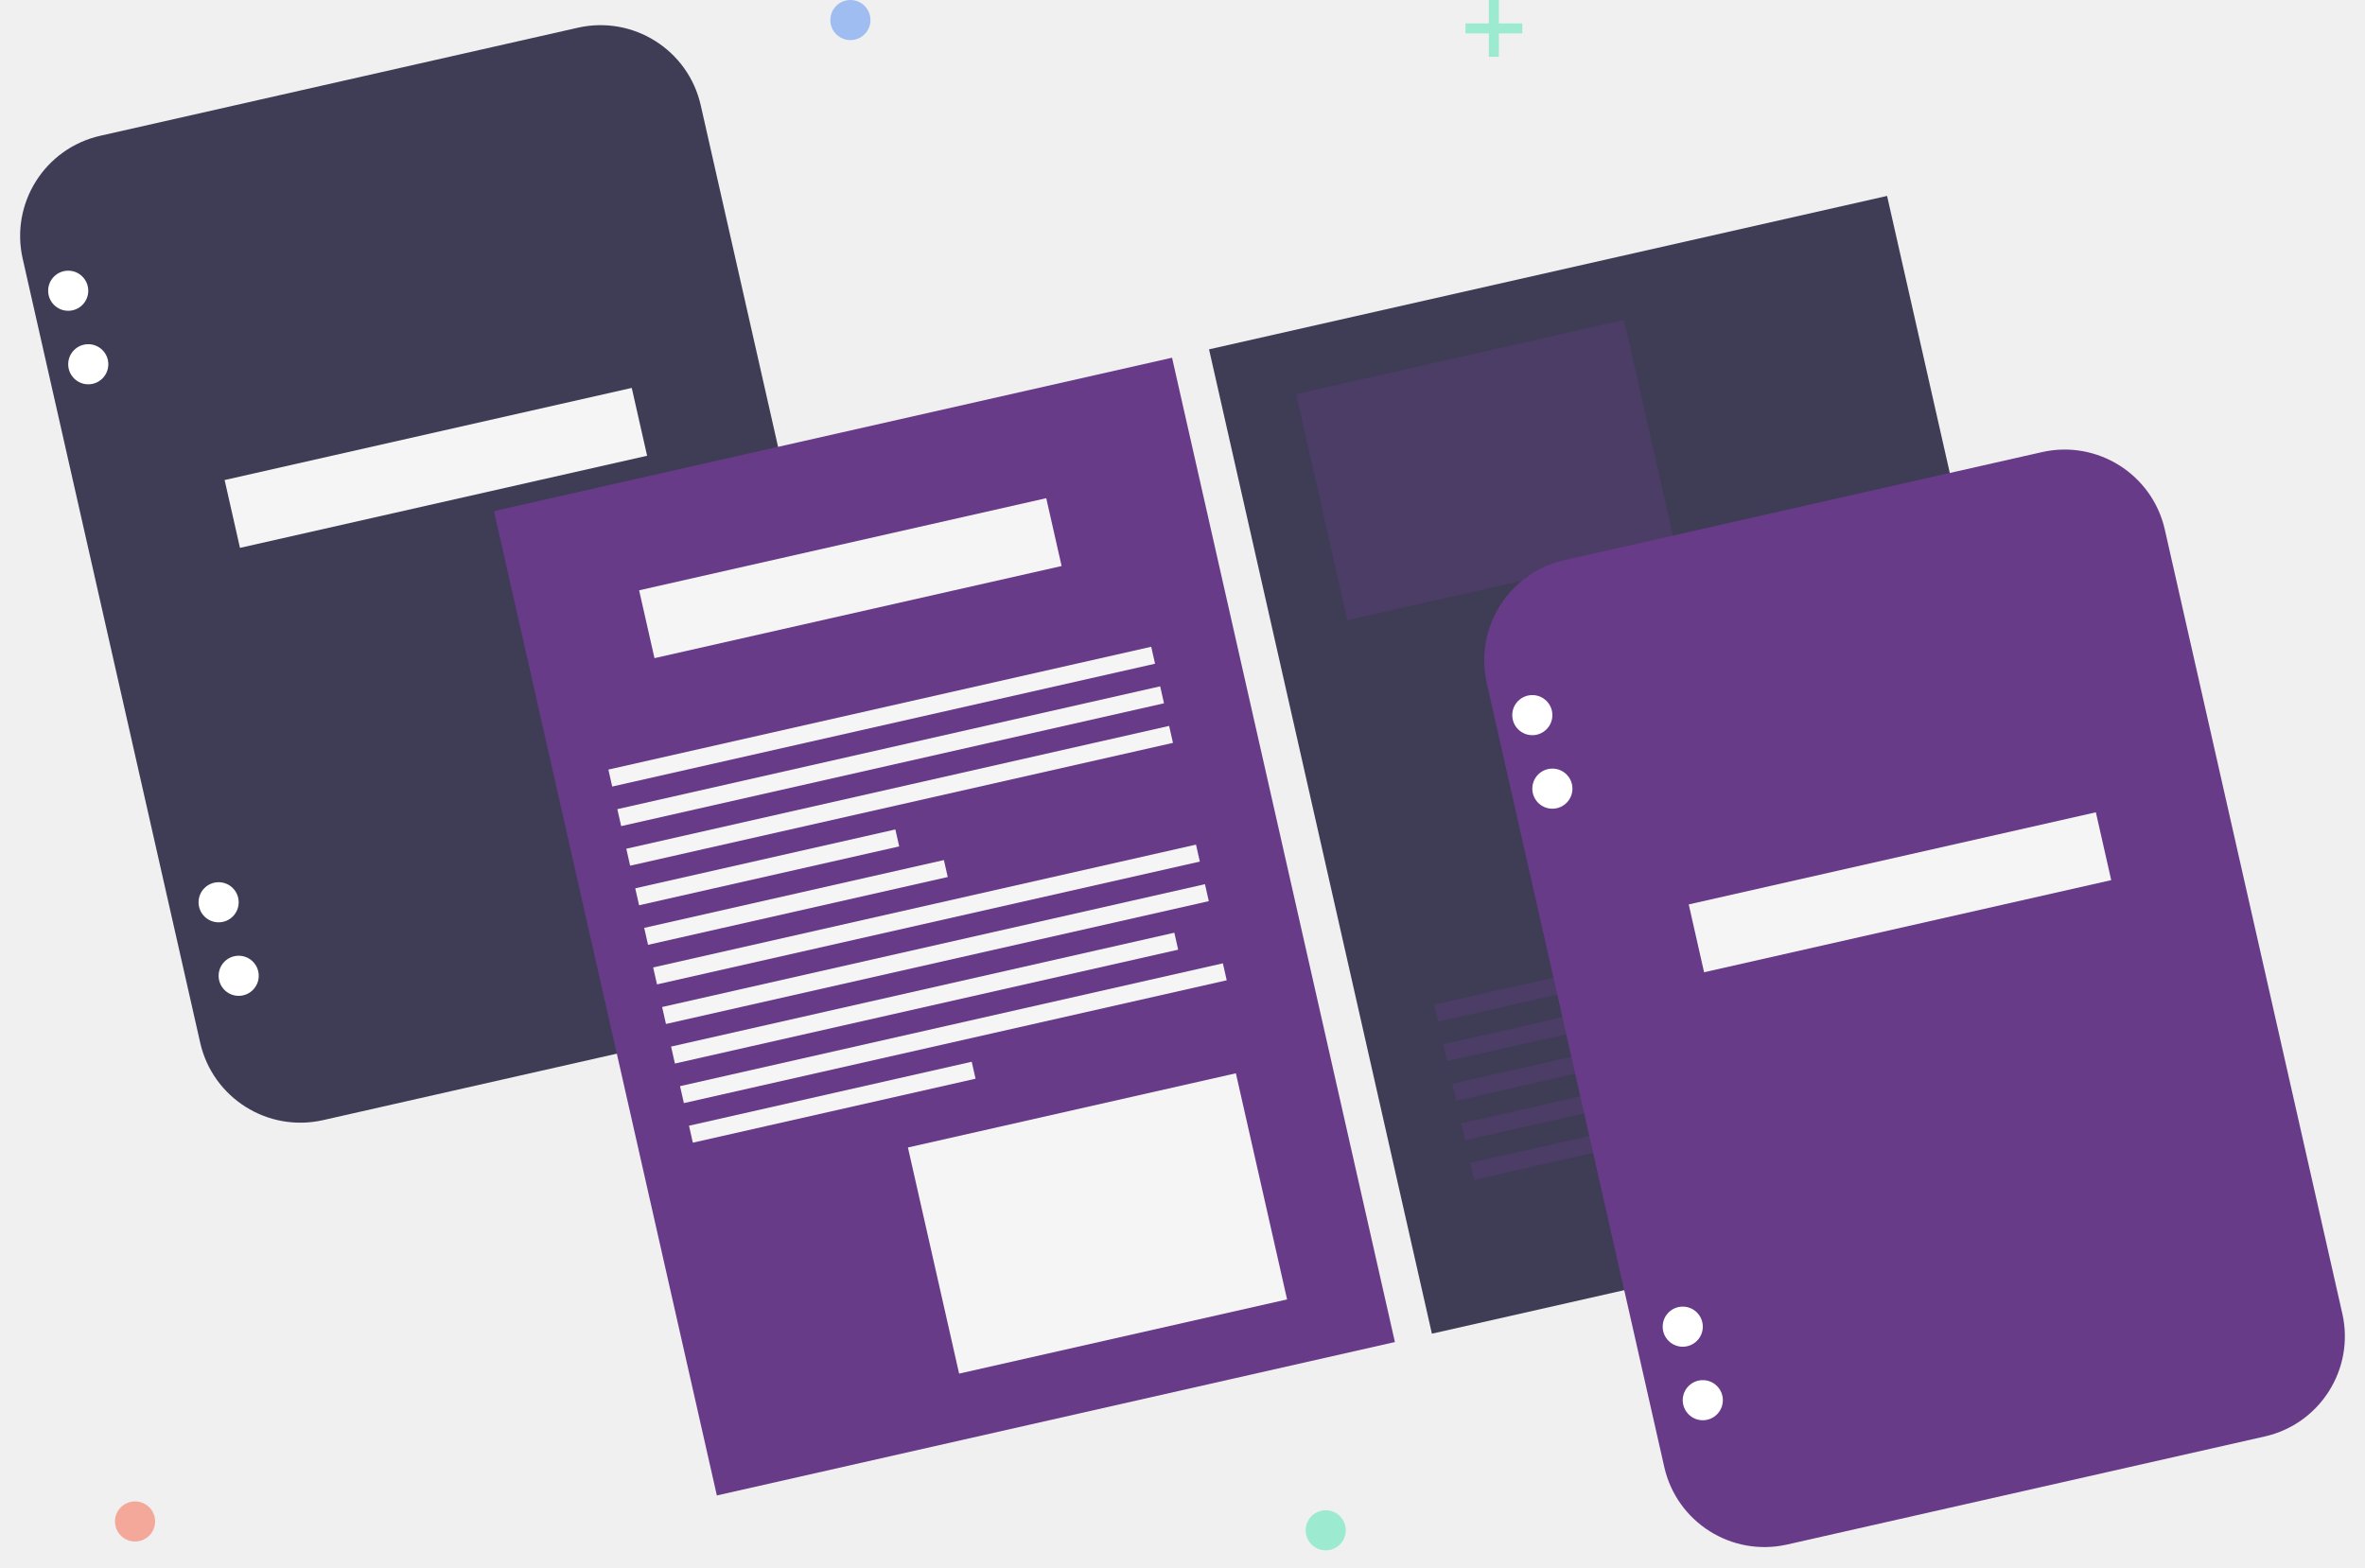
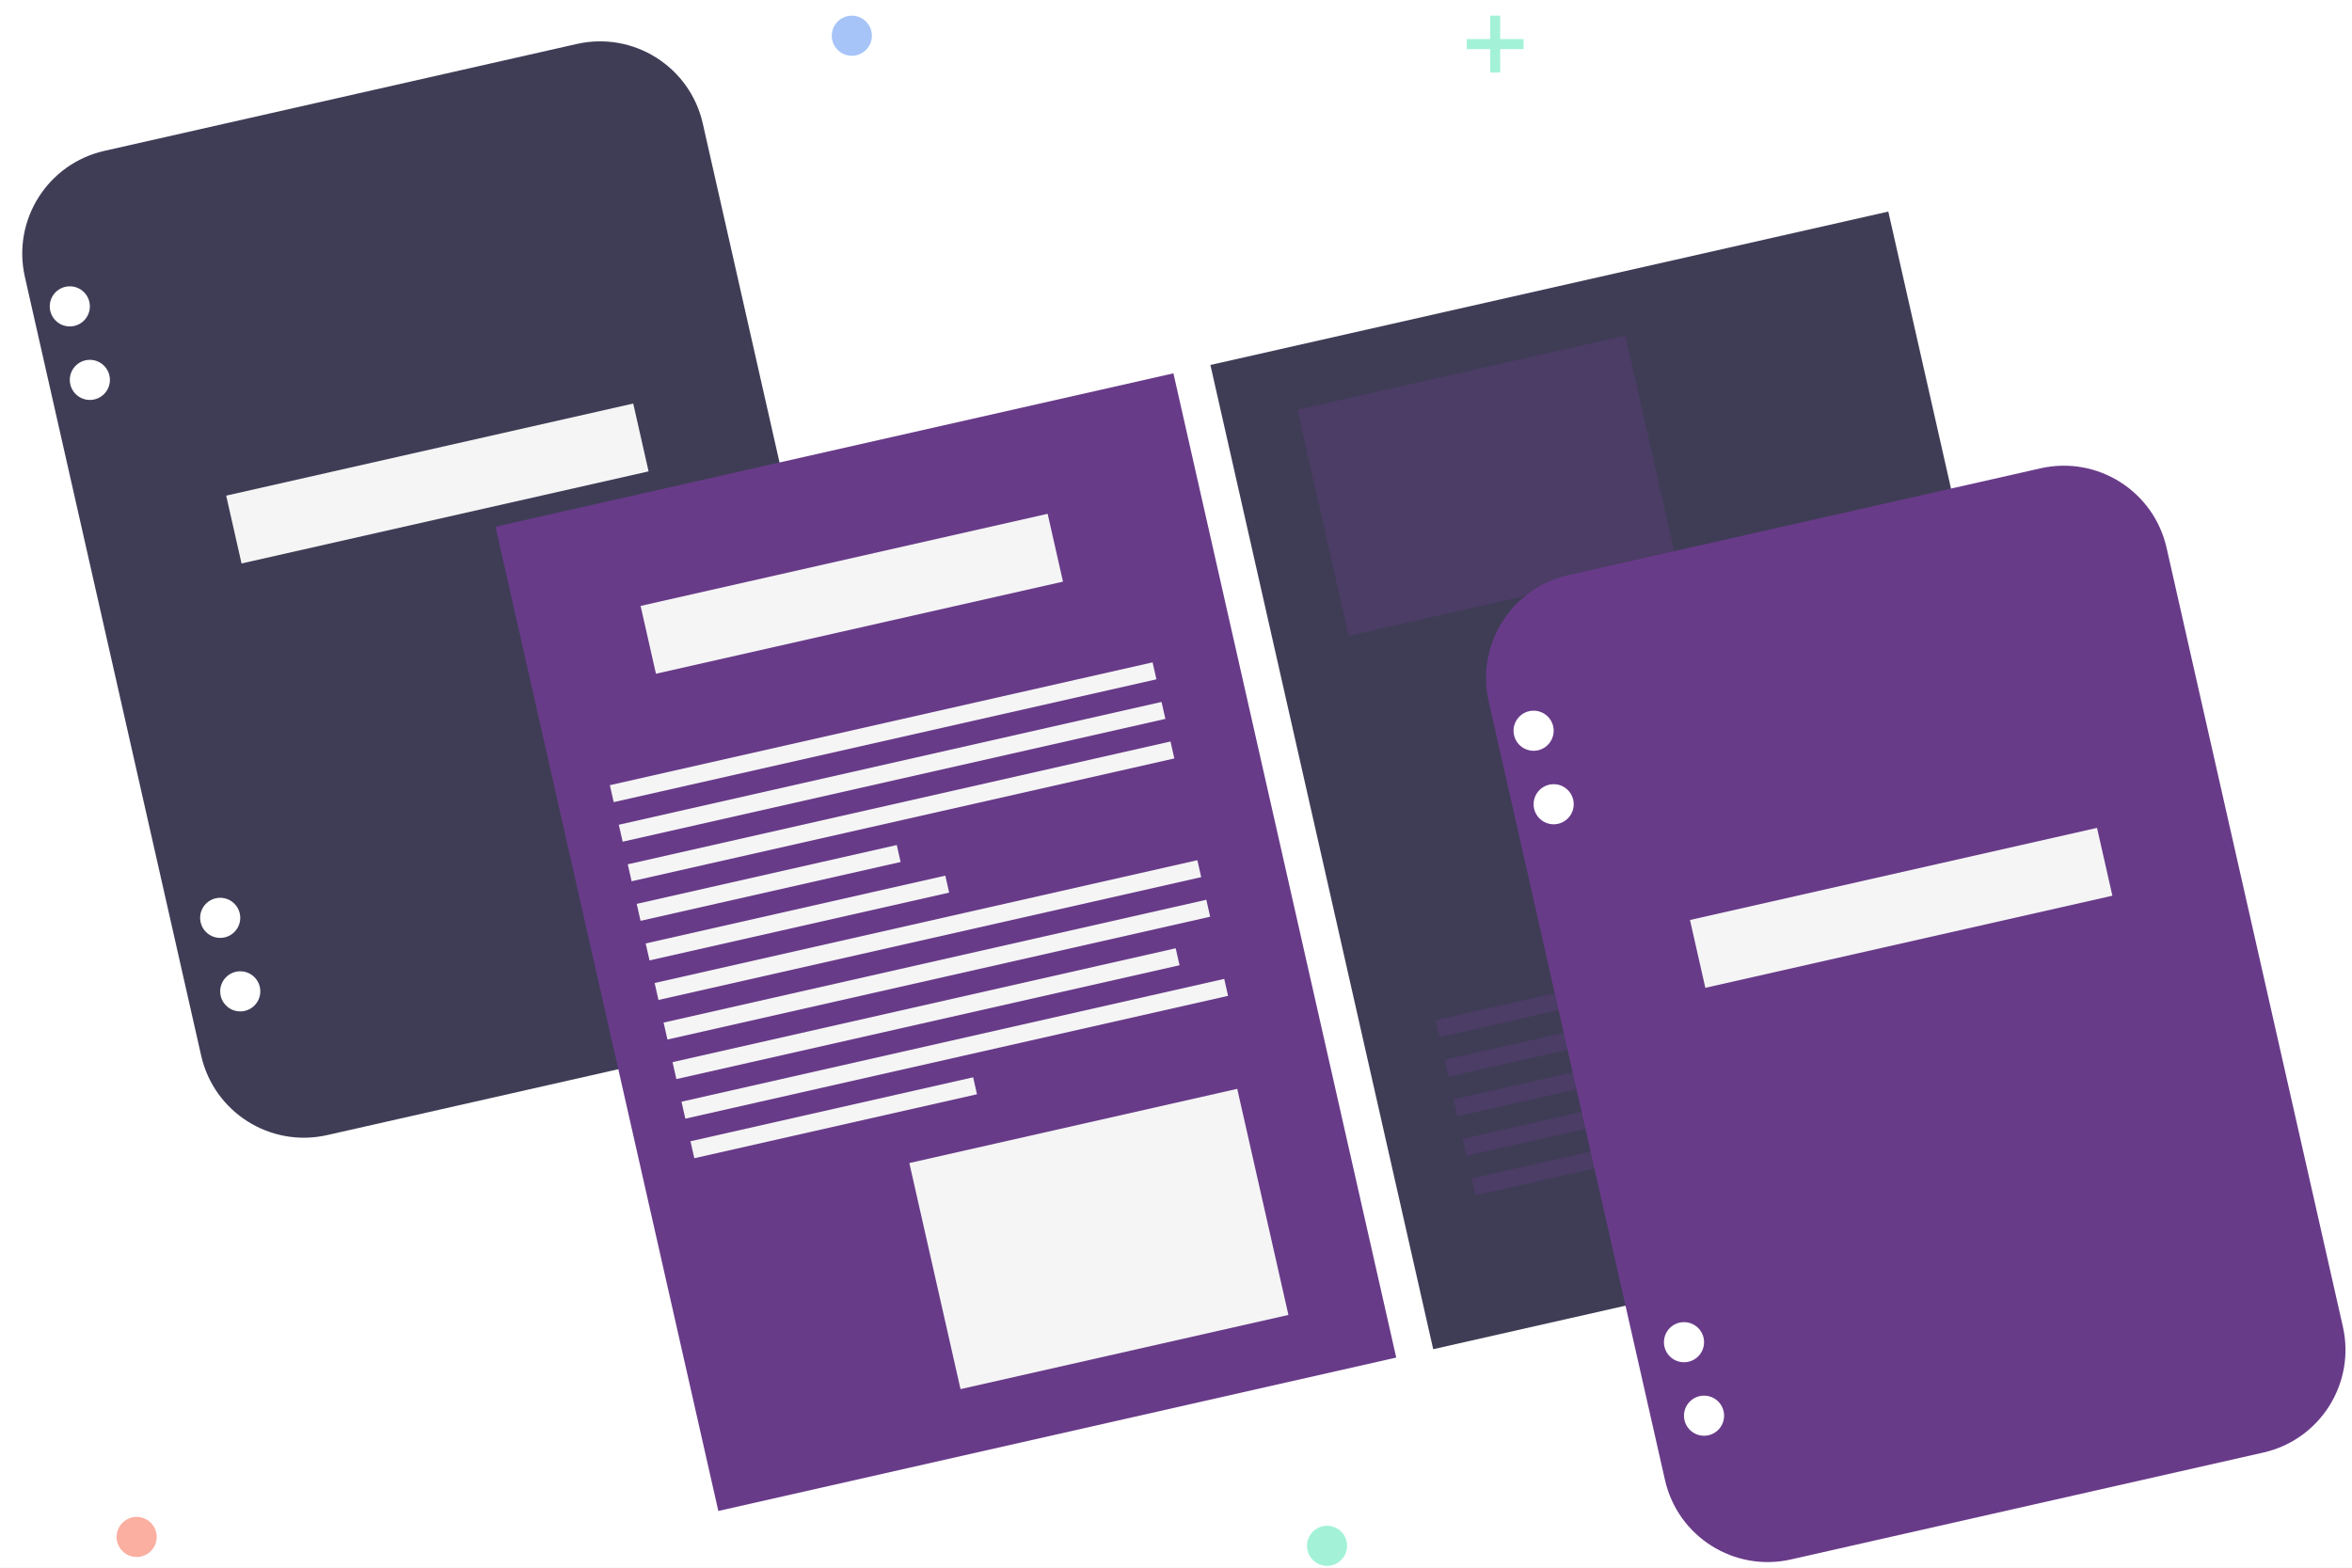
- <svg xmlns="http://www.w3.org/2000/svg" width="309.266" height="205" viewBox="0 0 309.266 205">
-   <g id="undraw_Working_oh83" transform="translate(-26.558)">
-     <rect id="Rechteck_124" data-name="Rechteck 124" width="90.909" height="132.015" rx="13.435" transform="translate(26.558 20.728) rotate(-12.753)" fill="#3f3d56" />
-     <circle id="Ellipse_129" data-name="Ellipse 129" cx="2.623" cy="2.623" r="2.623" transform="translate(32.854 35.407)" fill="#fff" />
-     <circle id="Ellipse_130" data-name="Ellipse 130" cx="2.623" cy="2.623" r="2.623" transform="translate(35.477 45.024)" fill="#fff" />
-     <circle id="Ellipse_131" data-name="Ellipse 131" cx="2.623" cy="2.623" r="2.623" transform="translate(52.524 115.4)" fill="#fff" />
-     <circle id="Ellipse_132" data-name="Ellipse 132" cx="2.623" cy="2.623" r="2.623" transform="translate(55.147 125.017)" fill="#fff" />
-     <rect id="Rechteck_125" data-name="Rechteck 125" width="54.586" height="9.098" transform="translate(55.931 62.791) rotate(-12.753)" fill="#f5f5f5" />
-     <rect id="Rechteck_126" data-name="Rechteck 126" width="90.909" height="132.015" transform="translate(91.158 66.858) rotate(-12.753)" fill="#683b89" />
-     <rect id="Rechteck_127" data-name="Rechteck 127" width="90.909" height="132.015" transform="translate(184.661 45.696) rotate(-12.753)" fill="#3f3d56" />
-     <rect id="Rechteck_128" data-name="Rechteck 128" width="54.586" height="9.098" transform="translate(110.134 77.216) rotate(-12.753)" fill="#f5f5f5" />
-     <rect id="Rechteck_129" data-name="Rechteck 129" width="72.781" height="2.274" transform="translate(106.114 100.667) rotate(-12.753)" fill="#f5f5f5" />
-     <rect id="Rechteck_130" data-name="Rechteck 130" width="72.781" height="2.274" transform="translate(107.285 105.843) rotate(-12.753)" fill="#f5f5f5" />
-     <rect id="Rechteck_131" data-name="Rechteck 131" width="72.781" height="2.274" transform="translate(108.457 111.02) rotate(-12.753)" fill="#f5f5f5" />
-     <rect id="Rechteck_132" data-name="Rechteck 132" width="34.874" height="2.274" transform="translate(109.628 116.196) rotate(-12.753)" fill="#f5f5f5" />
-     <rect id="Rechteck_133" data-name="Rechteck 133" width="40.181" height="2.274" transform="translate(110.8 121.372) rotate(-12.753)" fill="#f5f5f5" />
-     <rect id="Rechteck_134" data-name="Rechteck 134" width="72.781" height="2.274" transform="translate(111.971 126.548) rotate(-12.753)" fill="#f5f5f5" />
-     <rect id="Rechteck_135" data-name="Rechteck 135" width="72.781" height="2.274" transform="translate(113.143 131.724) rotate(-12.753)" fill="#f5f5f5" />
-     <rect id="Rechteck_136" data-name="Rechteck 136" width="67.474" height="2.274" transform="translate(114.314 136.9) rotate(-12.753)" fill="#f5f5f5" />
-     <rect id="Rechteck_137" data-name="Rechteck 137" width="72.781" height="2.274" transform="translate(115.486 142.076) rotate(-12.753)" fill="#f5f5f5" />
-     <rect id="Rechteck_138" data-name="Rechteck 138" width="37.907" height="2.274" transform="translate(116.657 147.252) rotate(-12.753)" fill="#f5f5f5" />
-     <rect id="Rechteck_139" data-name="Rechteck 139" width="40.181" height="2.274" transform="translate(214.122 131.412) rotate(-12.753)" fill="#683b89" opacity="0.3" />
-     <rect id="Rechteck_140" data-name="Rechteck 140" width="72.781" height="2.274" transform="translate(215.294 136.588) rotate(-12.753)" fill="#683b89" opacity="0.3" />
-     <rect id="Rechteck_141" data-name="Rechteck 141" width="72.781" height="2.274" transform="translate(216.465 141.764) rotate(-12.753)" fill="#683b89" opacity="0.3" />
-     <rect id="Rechteck_142" data-name="Rechteck 142" width="67.474" height="2.274" transform="translate(217.637 146.94) rotate(-12.753)" fill="#683b89" opacity="0.3" />
-     <rect id="Rechteck_143" data-name="Rechteck 143" width="72.781" height="2.274" transform="translate(218.808 152.116) rotate(-12.753)" fill="#683b89" opacity="0.3" />
-     <rect id="Rechteck_144" data-name="Rechteck 144" width="43.972" height="30.326" transform="translate(145.285 150.1) rotate(-12.753)" fill="#f5f5f5" />
-     <rect id="Rechteck_145" data-name="Rechteck 145" width="43.972" height="30.326" transform="translate(196.049 51.553) rotate(-12.753)" fill="#683b89" opacity="0.3" />
-     <rect id="Rechteck_146" data-name="Rechteck 146" width="43.972" height="30.326" transform="translate(238.025 82.472) rotate(-12.753)" fill="#683b89" opacity="0.3" />
-     <g id="Gruppe_43" data-name="Gruppe 43" transform="translate(218.194)" opacity="0.5">
-       <rect id="Rechteck_149" data-name="Rechteck 149" width="1.311" height="7.431" transform="translate(3.06)" fill="#47e6b1" />
-       <rect id="Rechteck_150" data-name="Rechteck 150" width="1.311" height="7.431" transform="translate(7.431 3.06) rotate(90)" fill="#47e6b1" />
+ <svg xmlns="http://www.w3.org/2000/svg" width="300" height="200" viewBox="0 0 300 200">
+   <defs>
+     <clipPath id="b">
+       <rect width="300" height="200" />
+     </clipPath>
+   </defs>
+   <g id="a" clip-path="url(#b)">
+     <rect width="300" height="200" fill="#fff" />
+     <g transform="translate(-26.352 2)">
+       <rect width="88.654" height="128.74" rx="13.435" transform="translate(26.558 20.214) rotate(-12.753)" fill="#3f3d56" />
+       <circle cx="2.558" cy="2.558" r="2.558" transform="translate(32.698 34.528)" fill="#fff" />
+       <circle cx="2.558" cy="2.558" r="2.558" transform="translate(35.255 43.907)" fill="#fff" />
+       <circle cx="2.558" cy="2.558" r="2.558" transform="translate(51.88 112.537)" fill="#fff" />
+       <circle cx="2.558" cy="2.558" r="2.558" transform="translate(54.438 121.915)" fill="#fff" />
+       <rect width="53.232" height="8.872" transform="translate(55.202 61.233) rotate(-12.753)" fill="#f5f5f5" />
+       <rect width="88.654" height="128.74" transform="translate(89.556 65.199) rotate(-12.753)" fill="#683b89" />
+       <rect width="88.654" height="128.74" transform="translate(180.739 44.562) rotate(-12.753)" fill="#3f3d56" />
+       <rect width="53.232" height="8.872" transform="translate(108.061 75.3) rotate(-12.753)" fill="#f5f5f5" />
+       <rect width="70.976" height="2.218" transform="translate(104.14 98.17) rotate(-12.753)" fill="#f5f5f5" />
+       <rect width="70.976" height="2.218" transform="translate(105.283 103.218) rotate(-12.753)" fill="#f5f5f5" />
+       <rect width="70.976" height="2.218" transform="translate(106.425 108.265) rotate(-12.753)" fill="#f5f5f5" />
+       <rect width="34.009" height="2.218" transform="translate(107.567 113.313) rotate(-12.753)" fill="#f5f5f5" />
+       <rect width="39.185" height="2.218" transform="translate(108.71 118.361) rotate(-12.753)" fill="#f5f5f5" />
+       <rect width="70.976" height="2.218" transform="translate(109.852 123.408) rotate(-12.753)" fill="#f5f5f5" />
+       <rect width="70.976" height="2.218" transform="translate(110.995 128.456) rotate(-12.753)" fill="#f5f5f5" />
+       <rect width="65.8" height="2.218" transform="translate(112.137 133.503) rotate(-12.753)" fill="#f5f5f5" />
+       <rect width="70.976" height="2.218" transform="translate(113.279 138.551) rotate(-12.753)" fill="#f5f5f5" />
+       <rect width="36.967" height="2.218" transform="translate(114.422 143.599) rotate(-12.753)" fill="#f5f5f5" />
+       <rect width="39.185" height="2.218" transform="translate(209.469 128.152) rotate(-12.753)" fill="#683b89" opacity="0.3" />
+       <rect width="70.976" height="2.218" transform="translate(210.612 133.199) rotate(-12.753)" fill="#683b89" opacity="0.3" />
+       <rect width="70.976" height="2.218" transform="translate(211.754 138.247) rotate(-12.753)" fill="#683b89" opacity="0.3" />
+       <rect width="65.8" height="2.218" transform="translate(212.896 143.294) rotate(-12.753)" fill="#683b89" opacity="0.3" />
+       <rect width="70.976" height="2.218" transform="translate(214.039 148.342) rotate(-12.753)" fill="#683b89" opacity="0.3" />
+       <rect width="42.881" height="29.573" transform="translate(142.339 146.377) rotate(-12.753)" fill="#f5f5f5" />
+       <rect width="42.881" height="29.573" transform="translate(191.844 50.274) rotate(-12.753)" fill="#683b89" opacity="0.3" />
+       <rect width="42.881" height="29.573" transform="translate(232.779 80.426) rotate(-12.753)" fill="#683b89" opacity="0.3" />
+       <g transform="translate(213.439)" opacity="0.5">
+         <rect width="1.279" height="7.247" transform="translate(2.984)" fill="#47e6b1" />
+         <rect width="1.279" height="7.247" transform="translate(7.247 2.984) rotate(90)" fill="#47e6b1" />
+       </g>
+       <circle cx="2.558" cy="2.558" r="2.558" transform="translate(41.223 191.52)" fill="#f55f44" opacity="0.5" />
+       <circle cx="2.558" cy="2.558" r="2.558" transform="translate(132.447)" fill="#4d8af0" opacity="0.5" />
+       <circle cx="2.558" cy="2.558" r="2.558" transform="translate(193.062 192.651)" fill="#47e6b1" opacity="0.5" />
+       <rect width="88.654" height="128.74" rx="13.435" transform="translate(213.267 74.35) rotate(-12.753)" fill="#683b89" />
+       <circle cx="2.558" cy="2.558" r="2.558" transform="translate(219.407 88.666)" fill="#fff" />
+       <circle cx="2.558" cy="2.558" r="2.558" transform="translate(221.965 98.044)" fill="#fff" />
+       <circle cx="2.558" cy="2.558" r="2.558" transform="translate(238.59 166.674)" fill="#fff" />
+       <circle cx="2.558" cy="2.558" r="2.558" transform="translate(241.147 176.052)" fill="#fff" />
+       <rect width="53.232" height="8.872" transform="translate(241.911 115.369) rotate(-12.753)" fill="#f5f5f5" />
    </g>
-     <circle id="Ellipse_133" data-name="Ellipse 133" cx="2.623" cy="2.623" r="2.623" transform="translate(41.596 196.393)" fill="#f55f44" opacity="0.5" />
-     <circle id="Ellipse_134" data-name="Ellipse 134" cx="2.623" cy="2.623" r="2.623" transform="translate(135.14)" fill="#4d8af0" opacity="0.5" />
-     <circle id="Ellipse_135" data-name="Ellipse 135" cx="2.623" cy="2.623" r="2.623" transform="translate(197.298 197.551)" fill="#47e6b1" opacity="0.5" />
-     <rect id="Rechteck_153" data-name="Rechteck 153" width="90.909" height="132.015" rx="13.435" transform="translate(218.016 76.242) rotate(-12.753)" fill="#683b89" />
-     <circle id="Ellipse_137" data-name="Ellipse 137" cx="2.623" cy="2.623" r="2.623" transform="translate(224.313 90.921)" fill="#fff" />
-     <circle id="Ellipse_138" data-name="Ellipse 138" cx="2.623" cy="2.623" r="2.623" transform="translate(226.936 100.538)" fill="#fff" />
-     <circle id="Ellipse_139" data-name="Ellipse 139" cx="2.623" cy="2.623" r="2.623" transform="translate(243.984 170.915)" fill="#fff" />
-     <circle id="Ellipse_140" data-name="Ellipse 140" cx="2.623" cy="2.623" r="2.623" transform="translate(246.606 180.531)" fill="#fff" />
-     <rect id="Rechteck_154" data-name="Rechteck 154" width="54.586" height="9.098" transform="translate(247.39 118.304) rotate(-12.753)" fill="#f5f5f5" />
  </g>
</svg>
